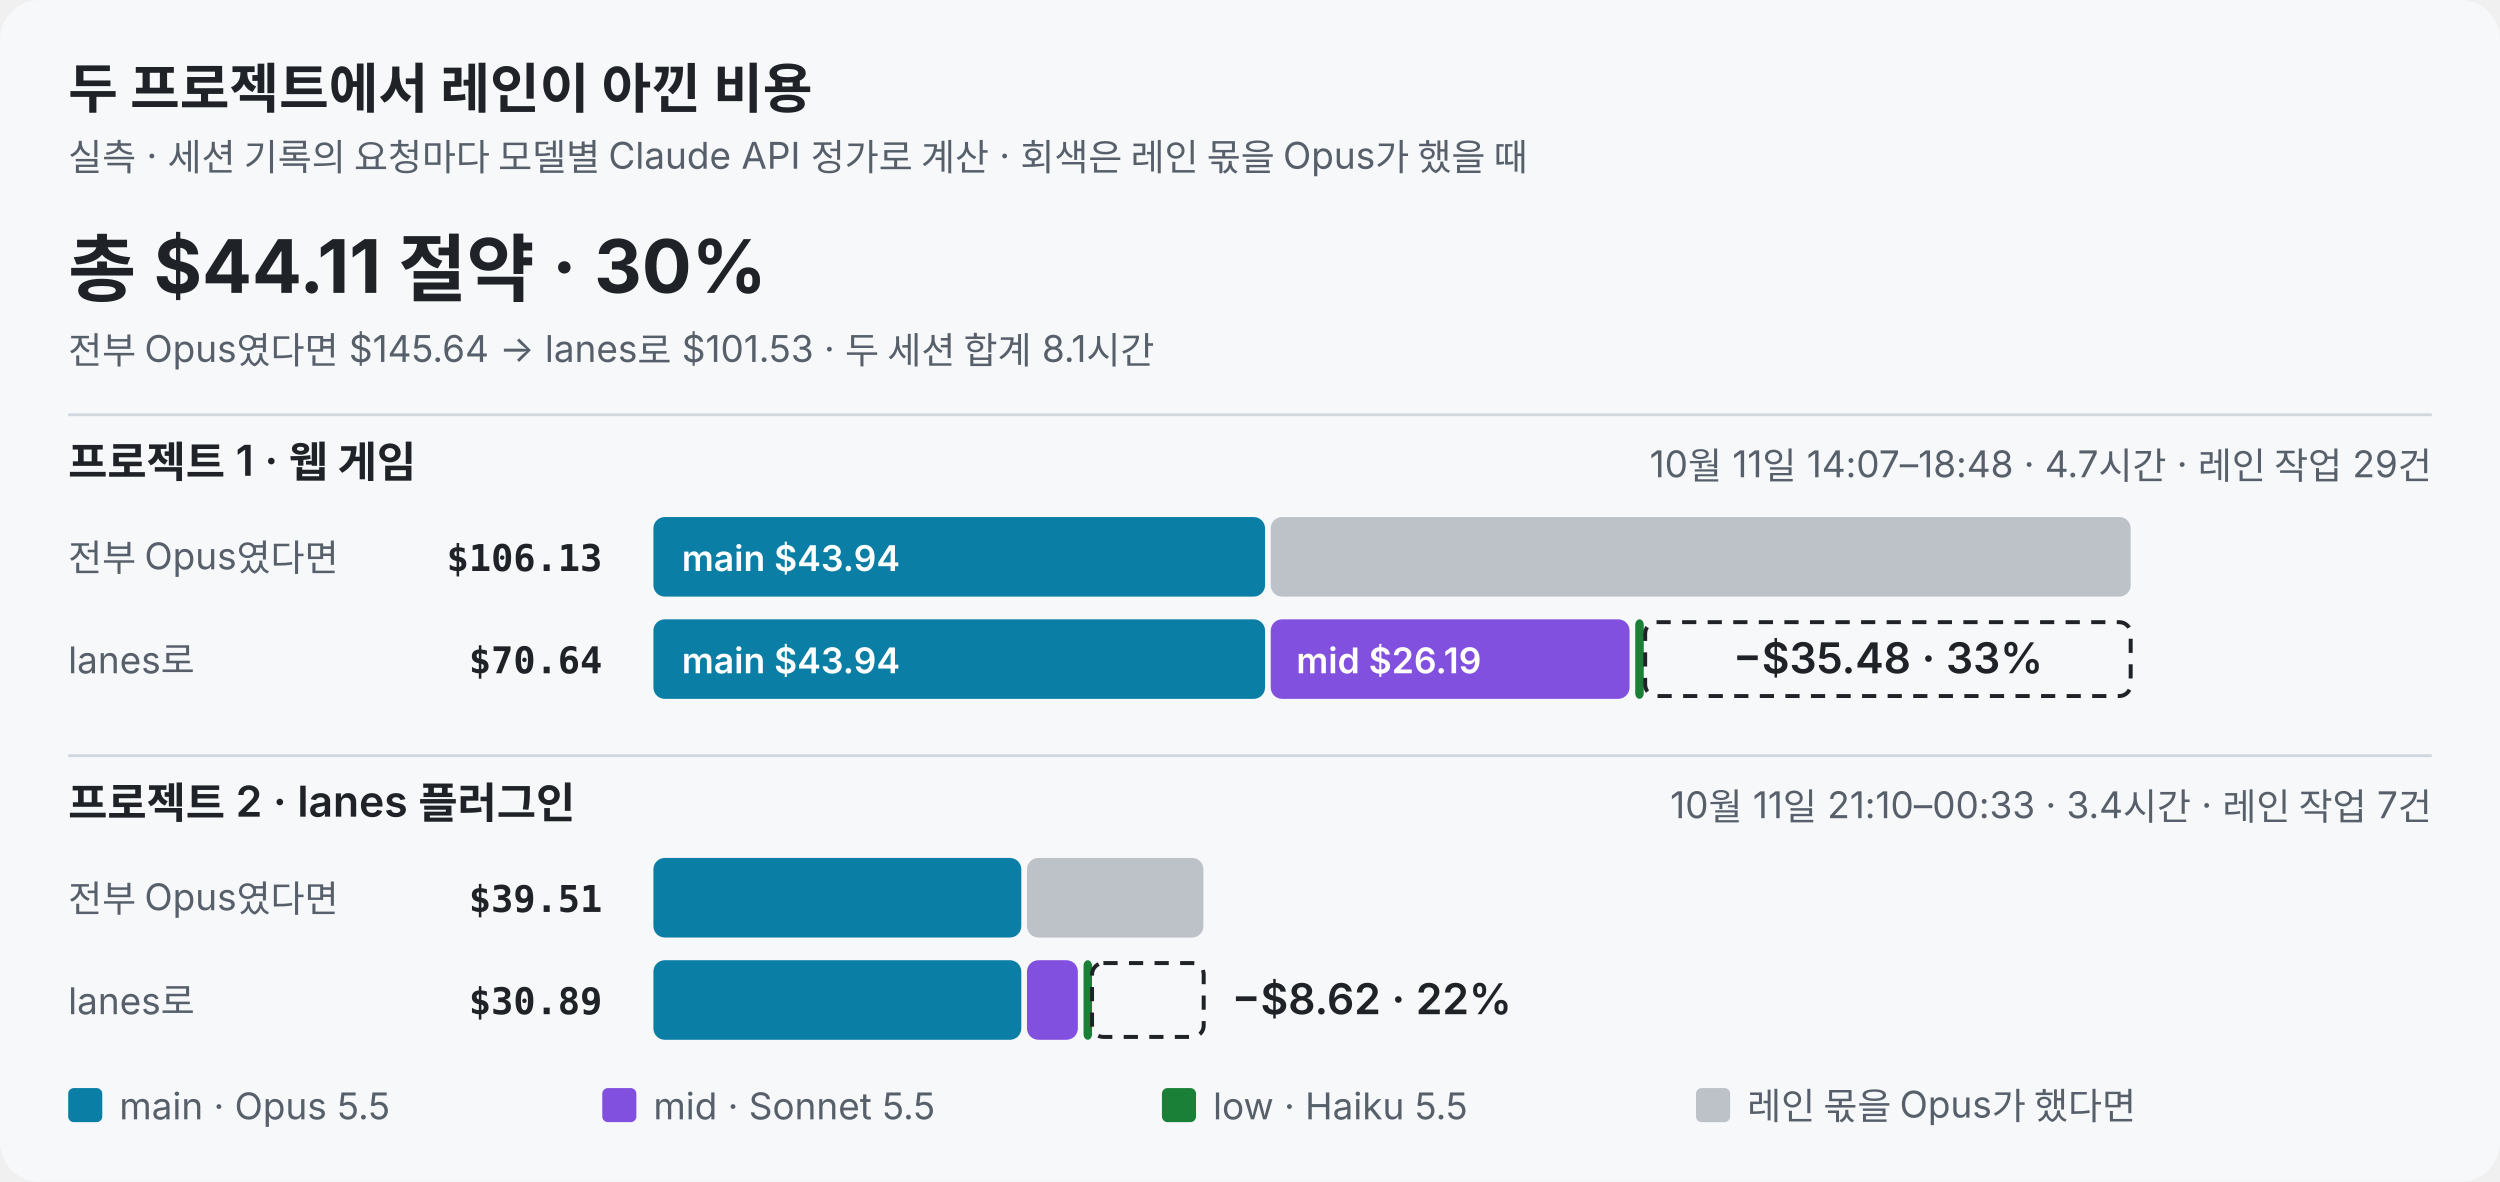
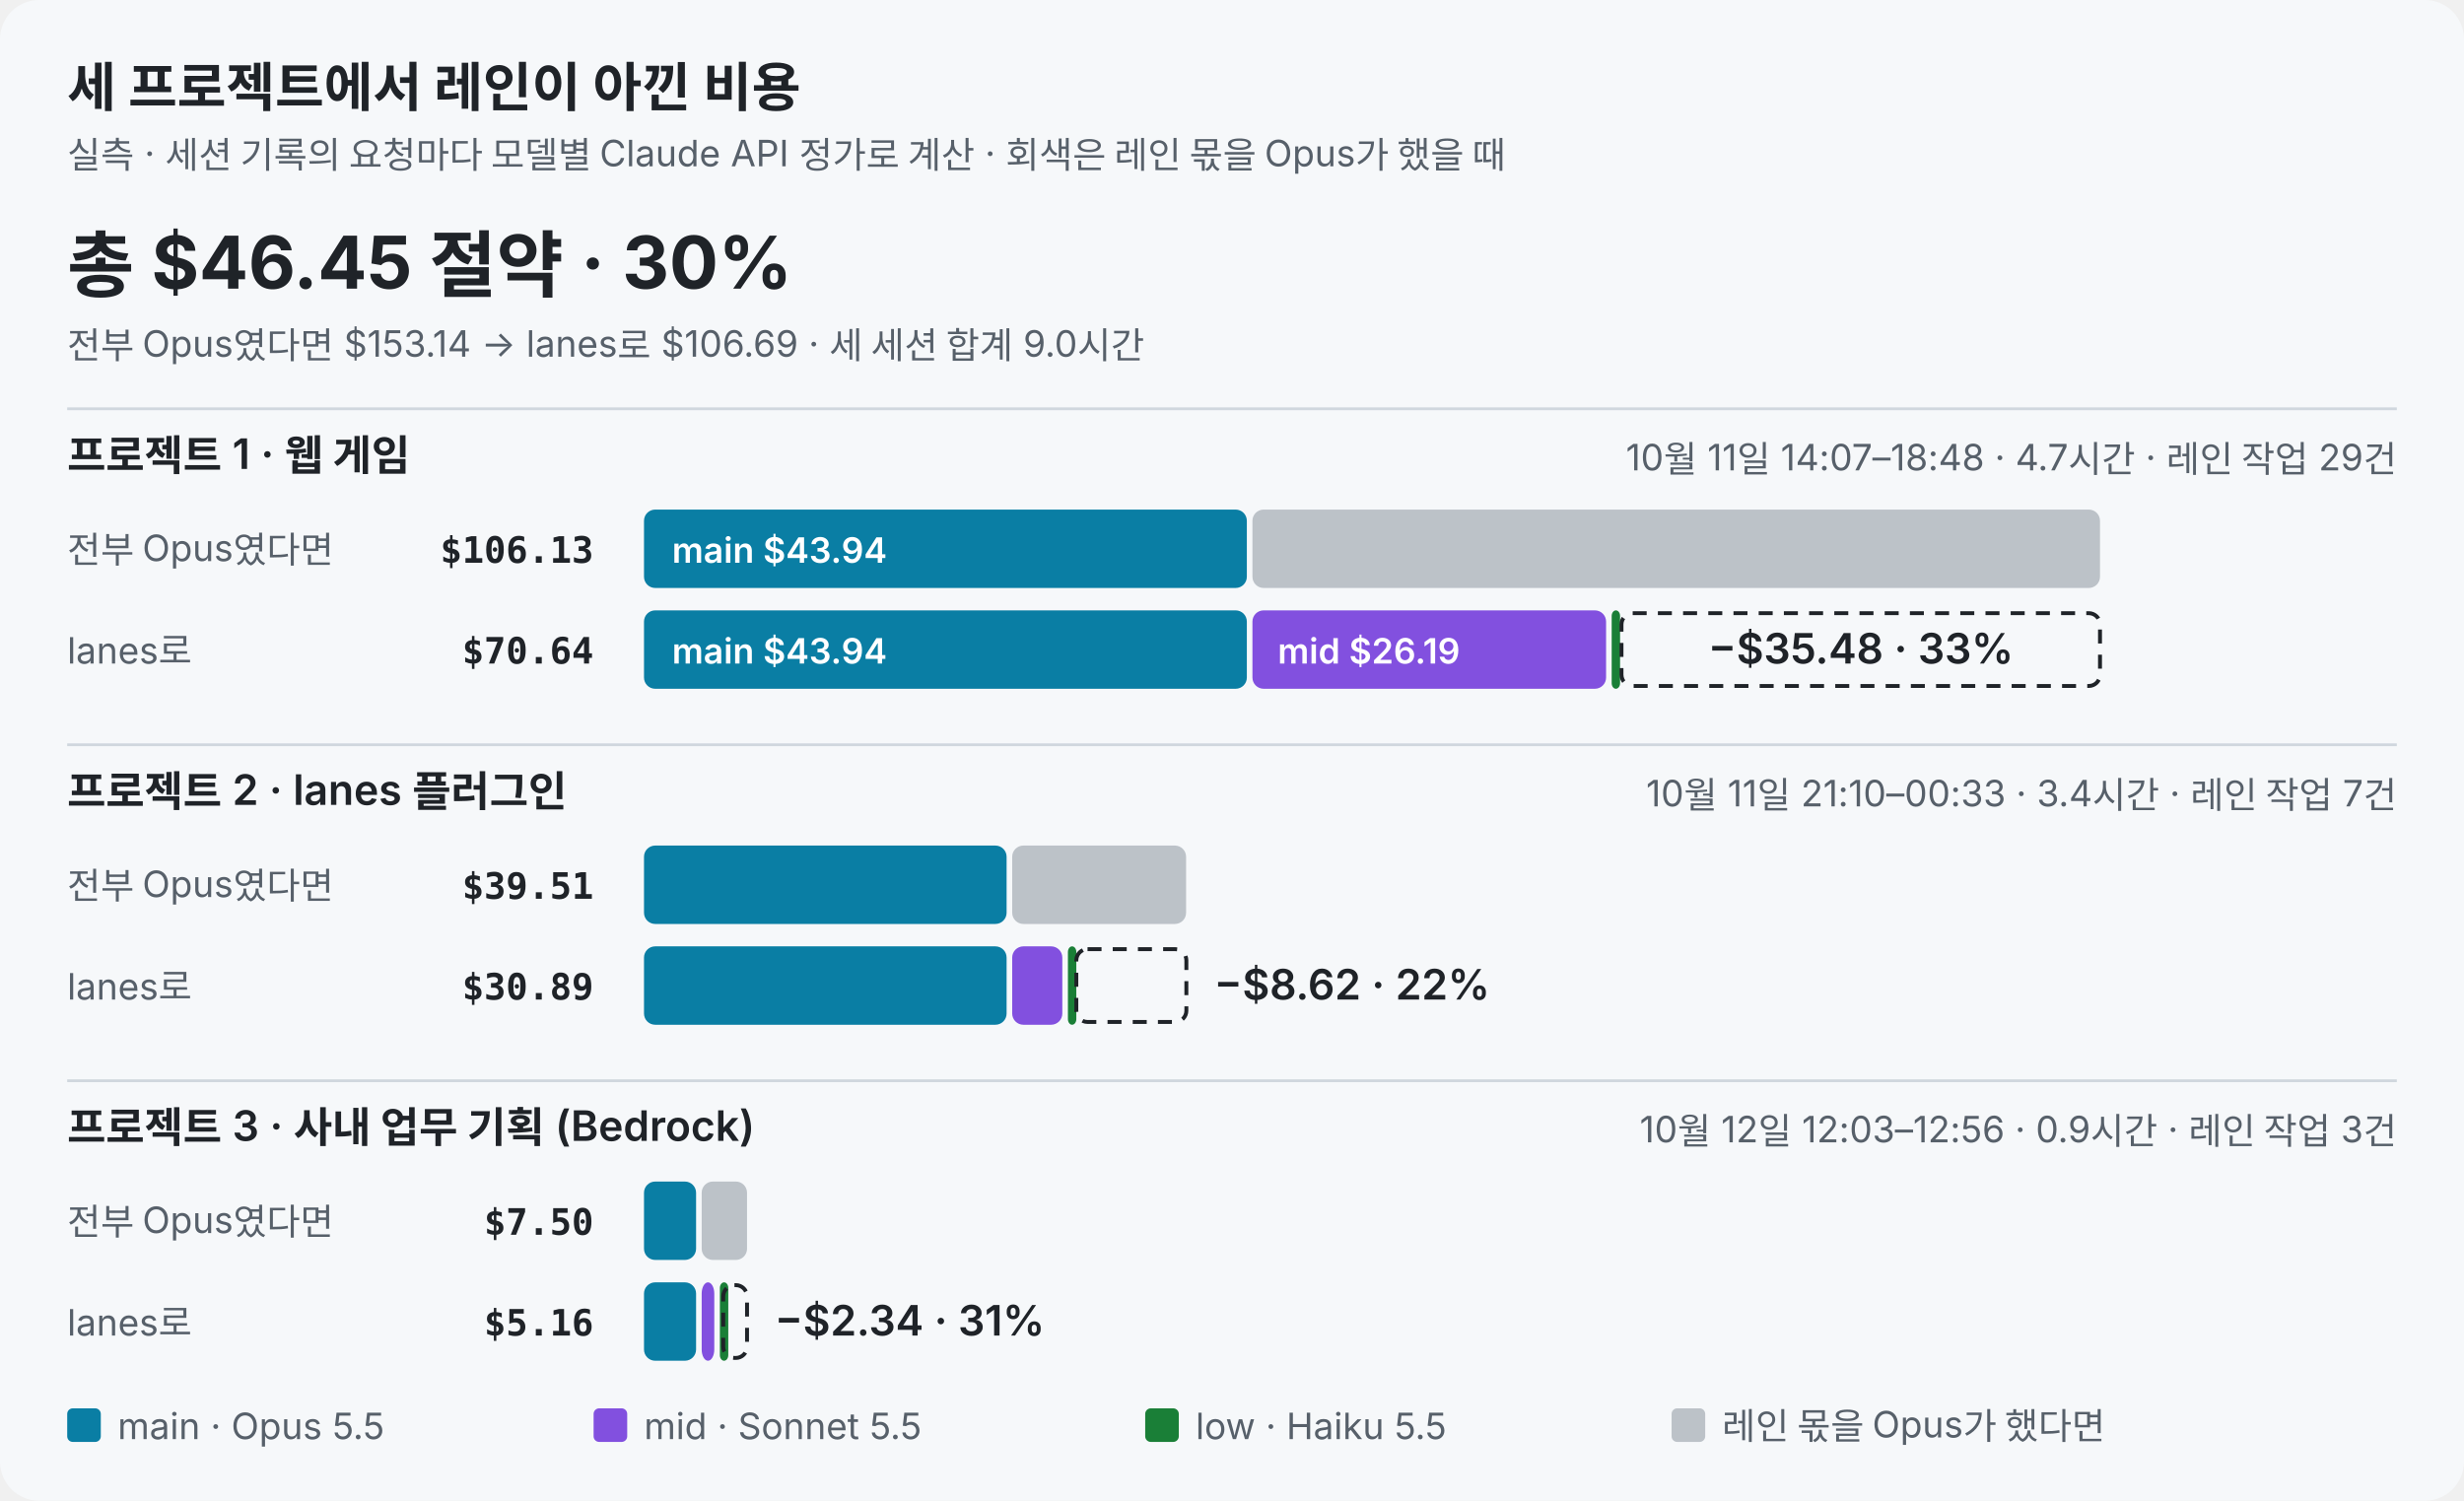
- <svg xmlns="http://www.w3.org/2000/svg" viewBox="0 0 880 416" width="880" height="416" role="img" aria-label="두 프로젝트에서 레인이 아낀 비용: 프로젝트 1 · 웹 게임 $106.13 → $70.64; 프로젝트 2 · lanes 플러그인 $39.51 → $30.89; 총 $44.11 절약 · 30%">
+ <svg xmlns="http://www.w3.org/2000/svg" viewBox="0 0 880 536" width="880" height="536" role="img" aria-label="세 프로젝트에서 레인이 아낀 비용: 프로젝트 1 · 웹 게임 $106.13 → $70.64; 프로젝트 2 · lanes 플러그인 $39.51 → $30.89; 프로젝트 3 · 사내 업무 기획 (Bedrock) $7.50 → $5.16; 총 $46.45 절약 · 30%">
  <style>
    .bg { fill: #f6f8fa; }
    .card { fill: #ffffff; stroke: #d0d7de; stroke-width: 1.2; }
    .h { font: 700 19px -apple-system, "Segoe UI", "Apple SD Gothic Neo", "Noto Sans KR", "Malgun Gothic", sans-serif; fill: #1f2328; }
    .hero { font: 700 26px -apple-system, "Segoe UI", "Apple SD Gothic Neo", "Noto Sans KR", "Malgun Gothic", sans-serif; fill: #1f2328; }
    .t { font: 600 15px -apple-system, "Segoe UI", "Apple SD Gothic Neo", "Noto Sans KR", "Malgun Gothic", sans-serif; fill: #1f2328; }
    .s { font: 13px -apple-system, "Segoe UI", "Apple SD Gothic Neo", "Noto Sans KR", "Malgun Gothic", sans-serif; fill: #57606a; }
    .m { font: 13px ui-monospace, "Cascadia Mono", Menlo, Consolas, "Apple SD Gothic Neo", "Malgun Gothic", monospace; fill: #1f2328; }
    .mb { font: 700 13px ui-monospace, "Cascadia Mono", Menlo, Consolas, "Apple SD Gothic Neo", "Malgun Gothic", monospace; fill: #1f2328; }
    .w { font: 600 12.5px -apple-system, "Segoe UI", "Apple SD Gothic Neo", "Noto Sans KR", "Malgun Gothic", sans-serif; fill: #ffffff; }
    .main { fill: #0a7ea4; } .mid { fill: #8250df; } .low { fill: #1a7f37; }
    .opus { fill: #8c959f; opacity: .55; }
    .grid { stroke: #d0d7de; stroke-width: 1; }
    .save { fill: none; stroke: #1f2328; stroke-width: 1.4; stroke-dasharray: 5 4; }
    .ok { fill: none; stroke: #1a7f37; stroke-width: 2.2; stroke-linecap: round; stroke-linejoin: round; }
    .idle { fill: url(#hatch); }
    .hl { stroke: #8c959f; stroke-width: 1; }
    .tick { stroke: #57606a; stroke-width: 1.5; }
    .tid { font: 11px ui-monospace, "Cascadia Mono", Menlo, Consolas, "Apple SD Gothic Neo", "Malgun Gothic", monospace; fill: #57606a; }
    @media (prefers-color-scheme: dark) {
      .bg { fill: #0d1117; } .card { fill: #161b22; stroke: #30363d; }
      .h, .hero, .t, .m, .mb { fill: #e6edf3; } .s { fill: #9198a1; }
      .main { fill: #1b8fb8; } .mid { fill: #a371f7; } .low { fill: #2ea043; }
      .opus { fill: #6e7681; opacity: .6; } .grid { stroke: #30363d; } .save { stroke: #e6edf3; }
      .ok { stroke: #3fb950; } .hl { stroke: #6e7681; } .tick { stroke: #9198a1; } .tid { fill: #9198a1; }
    }
  </style>
  <defs>
    <clipPath id="grow1">
      <rect x="0" y="178" width="880" height="70">
        <animate attributeName="width" from="200" to="880" dur="1.1s" fill="freeze" />
      </rect>
    </clipPath>
    <clipPath id="grow2">
      <rect x="0" y="298" width="880" height="70">
        <animate attributeName="width" values="200;200;880" keyTimes="0;0.31;1" dur="1.6s" fill="freeze" />
      </rect>
    </clipPath>
+     <clipPath id="grow3">
+       <rect x="0" y="418" width="880" height="70">
+         <animate attributeName="width" values="200;200;880" keyTimes="0;0.48;1" dur="2.1s" fill="freeze" />
+       </rect>
+     </clipPath>
  </defs>
-   <rect class="bg" width="880" height="416" rx="14" />
-   <text class="h" x="24" y="38">두 프로젝트에서 레인이 아낀 비용</text>
+   <rect class="bg" width="880" height="536" rx="14" />
+   <text class="h" x="24" y="38">세 프로젝트에서 레인이 아낀 비용</text>
  <text class="s" x="24" y="60">실측 · 세션 기록의 요청마다 모델별 Claude API 정가로 계산 · 회색은 레인 몫을 Opus가 했을 때</text>
-   <text class="hero" x="24" y="104">총 $44.11 절약 · 30%</text>
-   <text class="s" x="24" y="128">전부 Opus였다면 $145.64 → lanes로 $101.53 · 두 세션 합계 8.1시간</text>
+   <text class="hero" x="24" y="104">총 $46.45 절약 · 30%</text>
+   <text class="s" x="24" y="128">전부 Opus였다면 $153.14 → lanes로 $106.69 · 세 세션 합계 9.0시간</text>
  <line class="grid" x1="24" x2="856" y1="146" y2="146" />
  <text class="t" x="24" y="168">프로젝트 1 · 웹 게임</text>
  <text class="s" x="856" y="168" text-anchor="end">10월 11일 14:07–18:48 · 4.7시간 · 레인 작업 29건</text>
  <text class="s" x="24" y="201">전부 Opus였다면</text>
  <text class="mb" x="212" y="201" text-anchor="end">$106.13</text>
  <text class="s" x="24" y="237">lanes로</text>
  <text class="mb" x="212" y="237" text-anchor="end">$70.64</text>
  <g clip-path="url(#grow1)">
    <rect class="main" x="230" y="182" width="215.3" height="28" rx="4" />
    <rect class="opus" x="447.3" y="182" width="302.7" height="28" rx="4" />
    <rect class="main" x="230" y="218" width="215.3" height="28" rx="4" />
    <rect class="mid" x="447.3" y="218" width="126.3" height="28" rx="4" />
    <rect class="low" x="575.6" y="218" width="3.0" height="28" rx="2" />
    <rect class="save" x="579.1" y="219" width="170.9" height="26" rx="4" />
    <text class="t" x="664.6" y="237" text-anchor="middle">−$35.48 · 33%</text>
    <text class="w" x="240" y="201">main $43.94</text>
    <text class="w" x="240" y="237">main $43.94</text>
    <text class="w" x="456.3" y="237">mid $26.19</text>
  </g>
  <line class="grid" x1="24" x2="856" y1="266" y2="266" />
  <text class="t" x="24" y="288">프로젝트 2 · lanes 플러그인</text>
  <text class="s" x="856" y="288" text-anchor="end">10월 11일 21:10–00:33 · 3.4시간 · 레인 작업 7건</text>
  <text class="s" x="24" y="321">전부 Opus였다면</text>
  <text class="mb" x="212" y="321" text-anchor="end">$39.51</text>
  <text class="s" x="24" y="357">lanes로</text>
  <text class="mb" x="212" y="357" text-anchor="end">$30.89</text>
  <g clip-path="url(#grow2)">
    <rect class="main" x="230" y="302" width="129.5" height="28" rx="4" />
    <rect class="opus" x="361.5" y="302" width="62.1" height="28" rx="4" />
    <rect class="main" x="230" y="338" width="129.5" height="28" rx="4" />
    <rect class="mid" x="361.5" y="338" width="17.9" height="28" rx="4" />
    <rect class="low" x="381.4" y="338" width="3.0" height="28" rx="2" />
    <rect class="save" x="384.4" y="339" width="39.3" height="26" rx="4" />
    <text class="t" x="433.6" y="357">−$8.62 · 22%</text>
  </g>
-   <rect class="main" x="24" y="383" width="12" height="12" rx="2" />
-   <text class="s" x="42" y="394">main · Opus 5.5</text>
-   <rect class="mid" x="212" y="383" width="12" height="12" rx="2" />
-   <text class="s" x="230" y="394">mid · Sonnet 5.5</text>
-   <rect class="low" x="409" y="383" width="12" height="12" rx="2" />
-   <text class="s" x="427" y="394">low · Haiku 5.5</text>
-   <rect class="opus" x="597" y="383" width="12" height="12" rx="2" />
-   <text class="s" x="615" y="394">레인 몫을 Opus가 했다면</text>
+   <line class="grid" x1="24" x2="856" y1="386" y2="386" />
+   <text class="t" x="24" y="408">프로젝트 3 · 사내 업무 기획 (Bedrock)</text>
+   <text class="s" x="856" y="408" text-anchor="end">10월 12일 12:03–12:56 · 0.9시간 · 레인 작업 3건</text>
+   <text class="s" x="24" y="441">전부 Opus였다면</text>
+   <text class="mb" x="212" y="441" text-anchor="end">$7.50</text>
+   <text class="s" x="24" y="477">lanes로</text>
+   <text class="mb" x="212" y="477" text-anchor="end">$5.16</text>
+   <g clip-path="url(#grow3)">
+     <rect class="main" x="230" y="422" width="18.6" height="28" rx="4" />
+     <rect class="opus" x="250.6" y="422" width="16.2" height="28" rx="4" />
+     <rect class="main" x="230" y="458" width="18.6" height="28" rx="4" />
+     <rect class="mid" x="250.6" y="458" width="4.5" height="28" rx="4" />
+     <rect class="low" x="257.1" y="458" width="3.0" height="28" rx="2" />
+     <rect class="save" x="258.3" y="459" width="8.5" height="26" rx="4" />
+     <text class="t" x="276.7" y="477">−$2.34 · 31%</text>
+   </g>
+   <rect class="main" x="24" y="503" width="12" height="12" rx="2" />
+   <text class="s" x="42" y="514">main · Opus 5.5</text>
+   <rect class="mid" x="212" y="503" width="12" height="12" rx="2" />
+   <text class="s" x="230" y="514">mid · Sonnet 5.5</text>
+   <rect class="low" x="409" y="503" width="12" height="12" rx="2" />
+   <text class="s" x="427" y="514">low · Haiku 5.5</text>
+   <rect class="opus" x="597" y="503" width="12" height="12" rx="2" />
+   <text class="s" x="615" y="514">레인 몫을 Opus가 했다면</text>
</svg>
